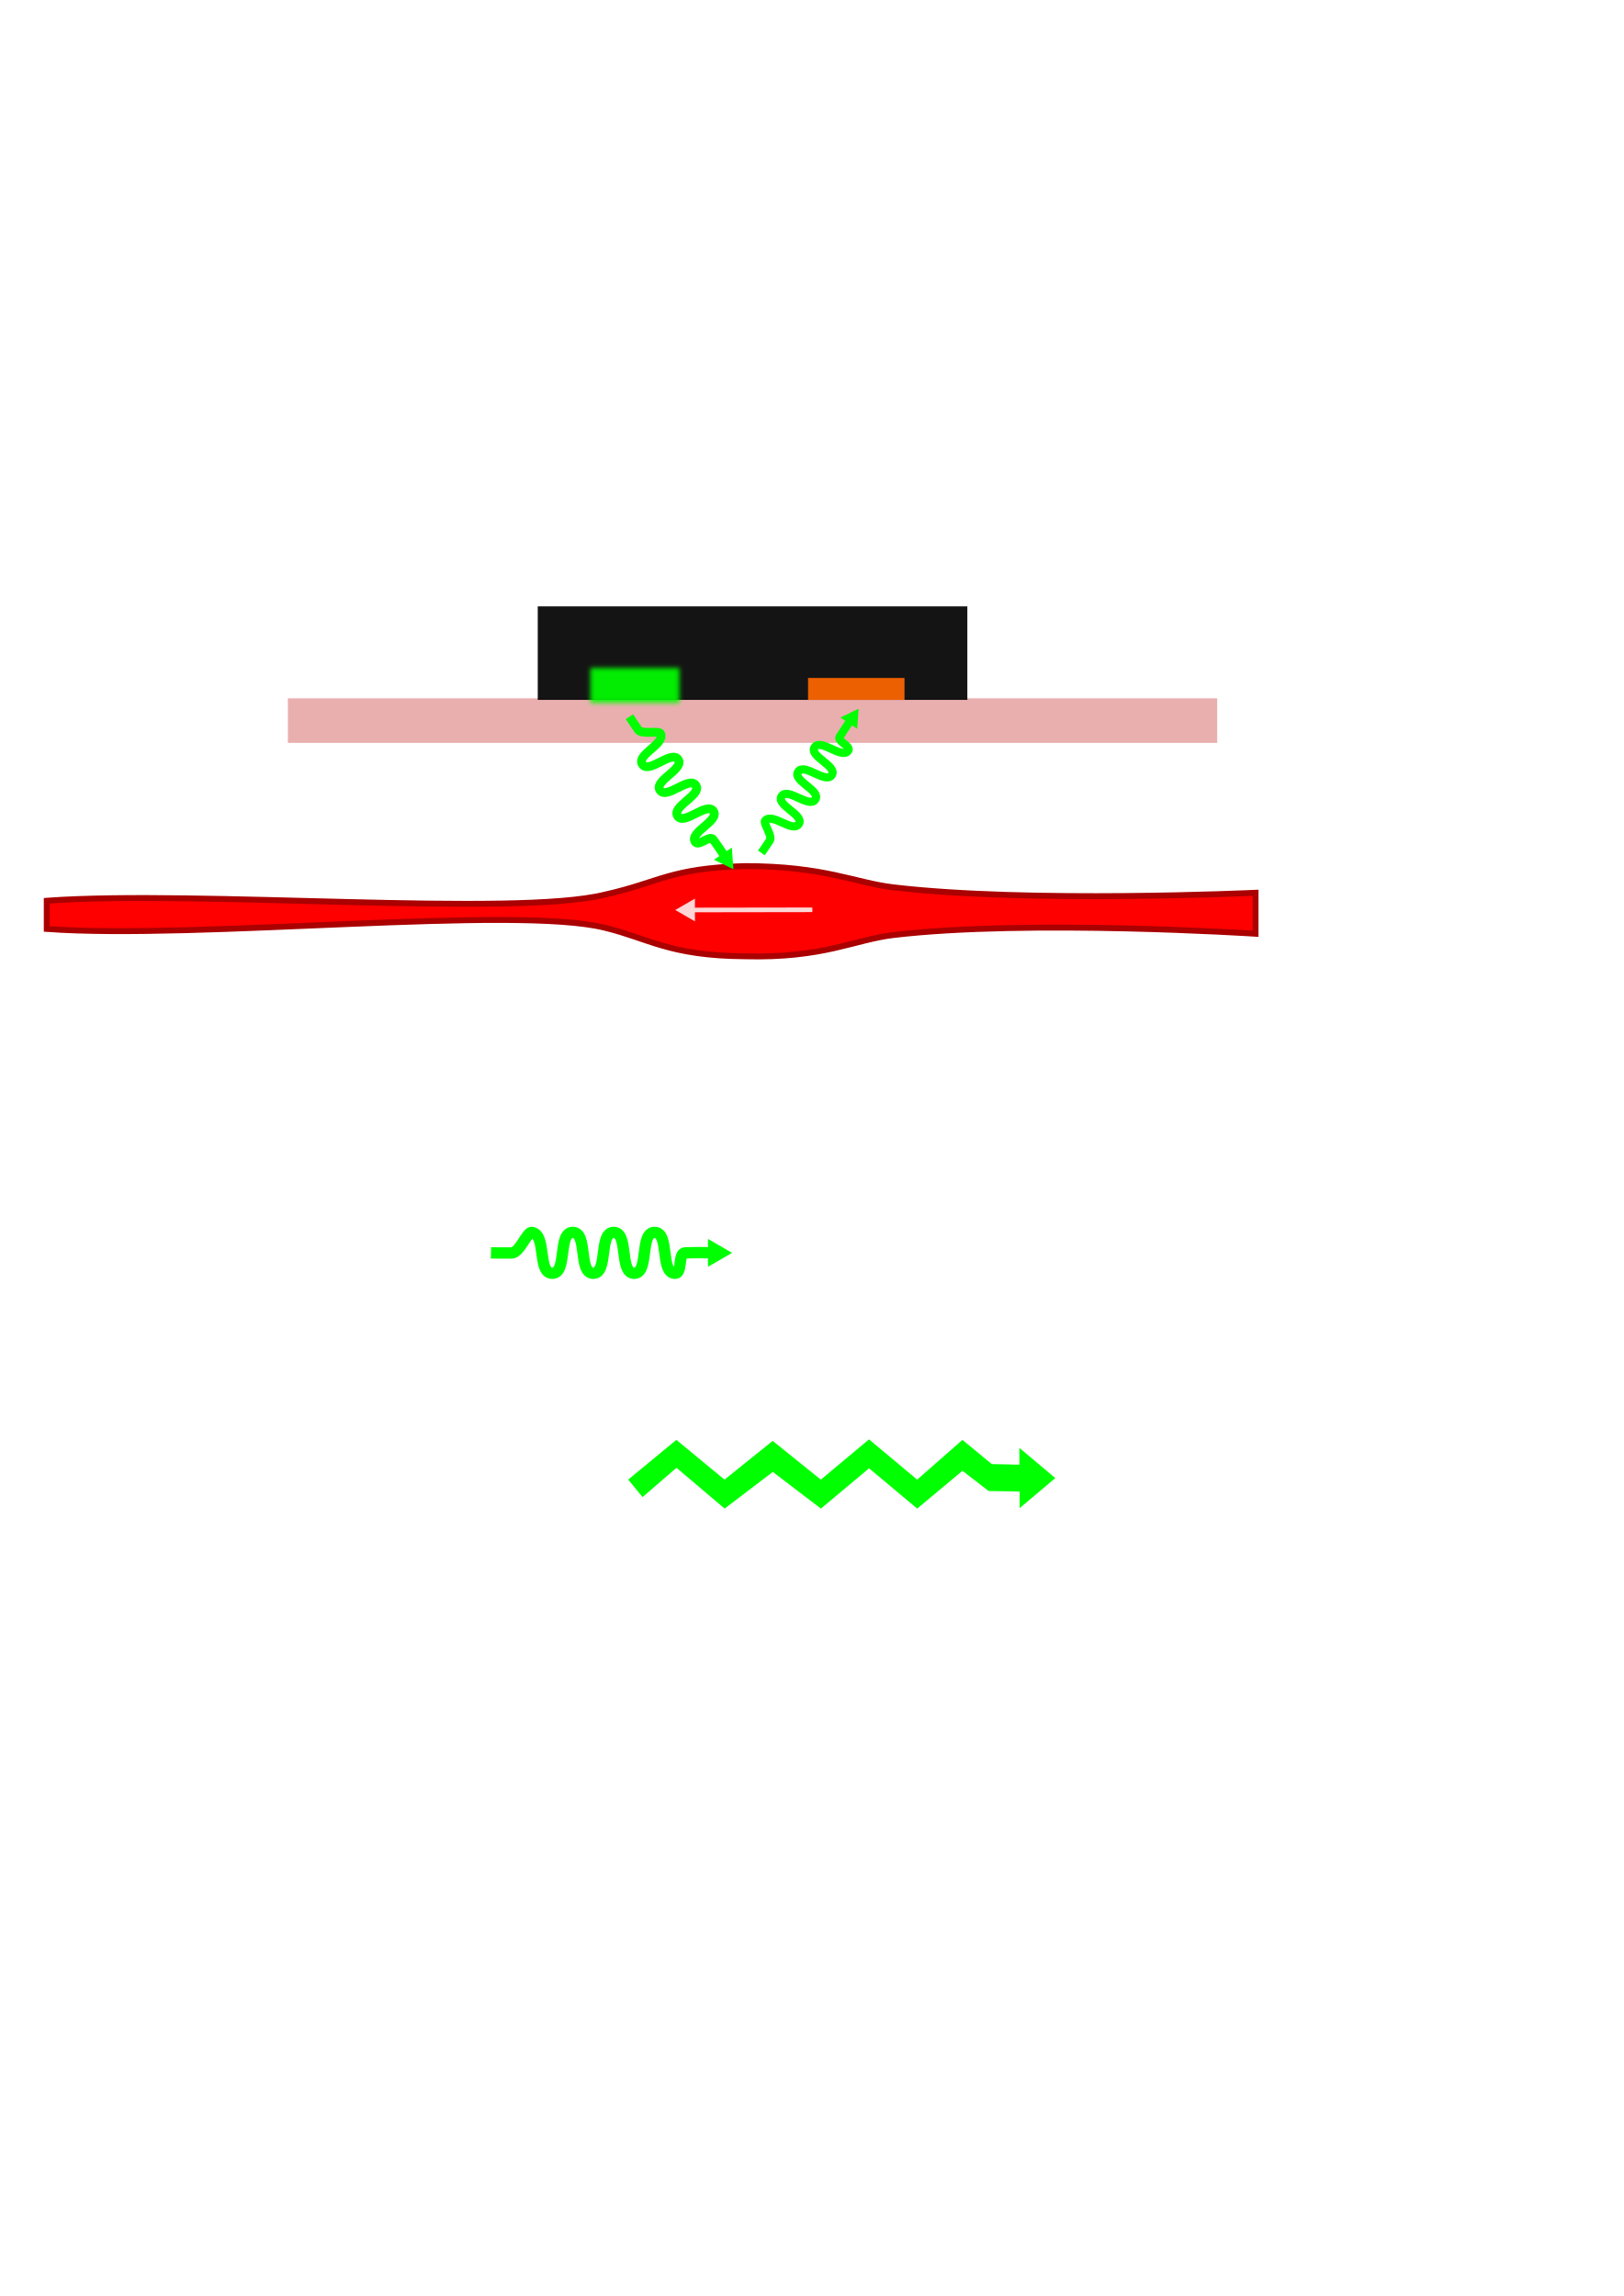
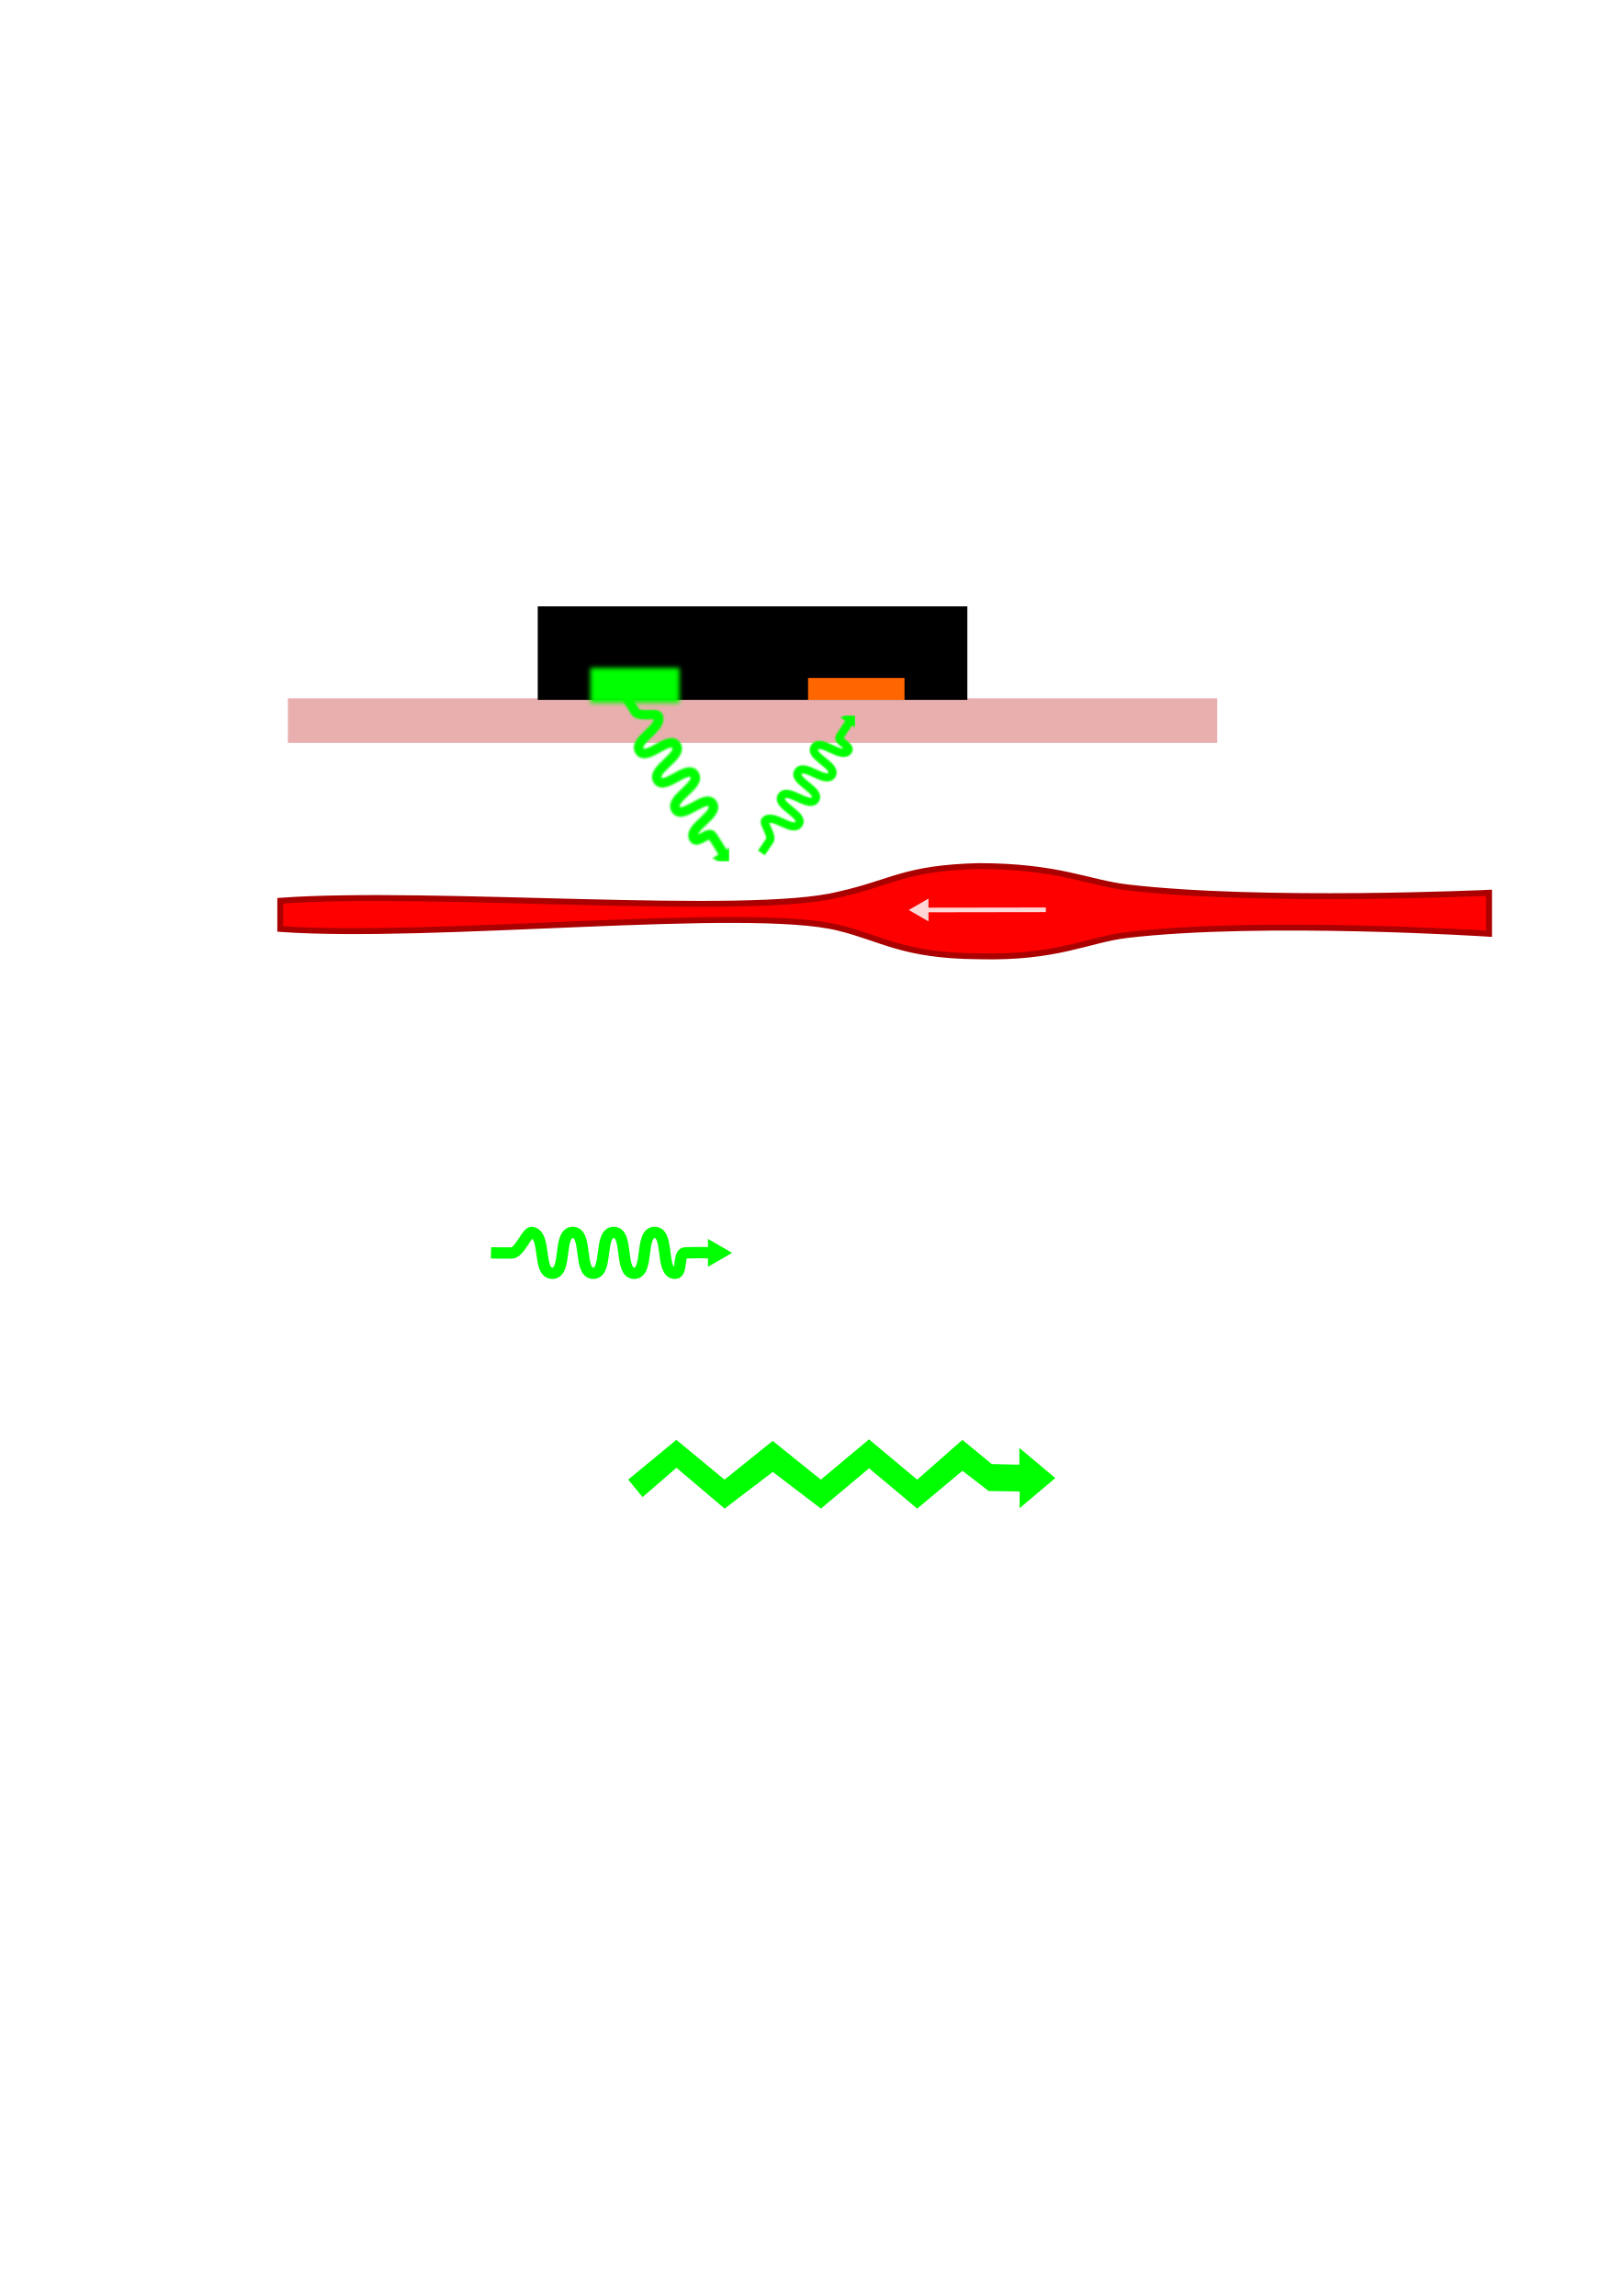
<svg xmlns="http://www.w3.org/2000/svg" width="210mm" height="297mm" viewBox="0 0 210 297" version="1.1" id="svg8">
  <defs id="defs2">
    <marker style="overflow:visible" id="marker5075" refX="0.0" refY="0.0" orient="auto">
      <path transform="scale(0.2)" style="fill-rule:evenodd;stroke:#00ff00;stroke-width:1pt;stroke-opacity:1;fill:#00ff00;fill-opacity:1" d="M 5.77,0.0 L -2.88,5.0 L -2.88,-5.0 L 5.77,0.0 z " id="path5073" />
    </marker>
    <marker orient="auto" refY="0.0" refX="0.0" id="TriangleOutS" style="overflow:visible">
      <path id="path1534" d="M 5.77,0.0 L -2.88,5.0 L -2.88,-5.0 L 5.77,0.0 z " style="fill-rule:evenodd;stroke:#00ff00;stroke-width:1pt;stroke-opacity:1;fill:#00ff00;fill-opacity:1" transform="scale(0.2)" />
    </marker>
    <marker orient="auto" refY="0.0" refX="0.0" id="Arrow2Send" style="overflow:visible;">
      <path id="path1419" style="fill-rule:evenodd;stroke-width:0.625;stroke-linejoin:round;stroke:#00ff00;stroke-opacity:1;fill:#00ff00;fill-opacity:1" d="M 8.719,4.034 L -2.207,0.016 L 8.719,-4.002 C 6.973,-1.63 6.983,1.616 8.719,4.034 z " transform="scale(0.3) rotate(180) translate(-2.3,0)" />
    </marker>
    <marker orient="auto" refY="0.0" refX="0.0" id="TriangleOutM" style="overflow:visible">
      <path id="path1531" d="M 5.77,0.0 L -2.88,5.0 L -2.88,-5.0 L 5.77,0.0 z " style="fill-rule:evenodd;stroke:#00ff00;stroke-width:1pt;stroke-opacity:1;fill:#00ff00;fill-opacity:1" transform="scale(0.4)" />
    </marker>
    <marker orient="auto" refY="0.0" refX="0.0" id="TriangleInM" style="overflow:visible">
      <path id="path1522" d="M 5.77,0.0 L -2.88,5.0 L -2.88,-5.0 L 5.77,0.0 z " style="fill-rule:evenodd;stroke:#ffd5d5;stroke-width:1pt;stroke-opacity:1;fill:#ffd5d5;fill-opacity:1" transform="scale(-0.4)" />
    </marker>
    <marker orient="auto" refY="0.0" refX="0.0" id="marker1649" style="overflow:visible">
      <path id="path1392" d="M 0.0,0.0 L 5.0,-5.0 L -12.5,0.0 L 5.0,5.0 L 0.0,0.0 z " style="fill-rule:evenodd;stroke:#ffd5d5;stroke-width:1pt;stroke-opacity:1;fill:#ffd5d5;fill-opacity:1" transform="scale(0.4) translate(10,0)" />
    </marker>
    <marker orient="auto" refY="0.0" refX="0.0" id="marker2669" style="overflow:visible">
      <path id="path2667" style="fill-rule:evenodd;stroke-width:0.625;stroke-linejoin:round;stroke:#ffd5d5;stroke-opacity:1;fill:#ffd5d5;fill-opacity:1" d="M 8.719,4.034 L -2.207,0.016 L 8.719,-4.002 C 6.973,-1.63 6.983,1.616 8.719,4.034 z " transform="scale(0.6) translate(0,0)" />
    </marker>
    <marker orient="auto" refY="0.0" refX="0.0" id="Arrow2Lstart" style="overflow:visible">
      <path id="path1156" style="fill-rule:evenodd;stroke-width:0.625;stroke-linejoin:round;stroke:#000000;stroke-opacity:1;fill:#00ff00;fill-opacity:1" d="M 8.719,4.034 L -2.207,0.016 L 8.719,-4.002 C 6.973,-1.63 6.983,1.616 8.719,4.034 z " transform="scale(1.1) translate(1,0)" />
    </marker>
    <marker orient="auto" refY="0.0" refX="0.0" id="marker2549" style="overflow:visible">
      <path id="path2547" d="M 0.0,0.0 L 5.0,-5.0 L -12.5,0.0 L 5.0,5.0 L 0.0,0.0 z " style="fill-rule:evenodd;stroke:#000000;stroke-width:1pt;stroke-opacity:1;fill:#00ff00;fill-opacity:1" transform="scale(0.4) translate(10,0)" />
    </marker>
    <marker style="overflow:visible" id="marker2485" refX="0.0" refY="0.0" orient="auto">
      <path transform="scale(0.6) translate(0,0)" d="M 8.719,4.034 L -2.207,0.016 L 8.719,-4.002 C 6.973,-1.63 6.983,1.616 8.719,4.034 z " style="fill-rule:evenodd;stroke-width:0.625;stroke-linejoin:round;stroke:#ffd5d5;stroke-opacity:1;fill:#ffd5d5;fill-opacity:1" id="path2483" />
    </marker>
    <marker orient="auto" refY="0.0" refX="0.0" id="Arrow1Sstart" style="overflow:visible">
      <path id="path1150" d="M 0.0,0.0 L 5.0,-5.0 L -12.5,0.0 L 5.0,5.0 L 0.0,0.0 z " style="fill-rule:evenodd;stroke:#ffd5d5;stroke-width:1pt;stroke-opacity:1;fill:#ffd5d5;fill-opacity:1" transform="scale(0.2) translate(6,0)" />
    </marker>
    <marker orient="auto" refY="0.0" refX="0.0" id="marker2072" style="overflow:visible">
      <path id="path2070" d="M 0.0,0.0 L 5.0,-5.0 L -12.5,0.0 L 5.0,5.0 L 0.0,0.0 z " style="fill-rule:evenodd;stroke:#000000;stroke-width:1pt;stroke-opacity:1;fill:#00ff00;fill-opacity:1" transform="scale(0.4) translate(10,0)" />
    </marker>
    <marker orient="auto" refY="0.0" refX="0.0" id="Arrow1Mstart" style="overflow:visible">
      <path id="path1144" d="M 0.0,0.0 L 5.0,-5.0 L -12.5,0.0 L 5.0,5.0 L 0.0,0.0 z " style="fill-rule:evenodd;stroke:#000000;stroke-width:1pt;stroke-opacity:1;fill:#000000;fill-opacity:1" transform="scale(0.4) translate(10,0)" />
    </marker>
    <marker orient="auto" refY="0.0" refX="0.0" id="Arrow1Lstart" style="overflow:visible">
      <path id="path1138" d="M 0.0,0.0 L 5.0,-5.0 L -12.5,0.0 L 5.0,5.0 L 0.0,0.0 z " style="fill-rule:evenodd;stroke:#ffd5d5;stroke-width:1pt;stroke-opacity:1;fill:#ffd5d5;fill-opacity:1" transform="scale(0.8) translate(12.5,0)" />
    </marker>
-     <filter style="color-interpolation-filters:sRGB" id="filter1258" x="-0.072" width="1.144" y="-0.183" height="1.365">
-       <feGaussianBlur stdDeviation="0.345" id="feGaussianBlur1260" />
-     </filter>
    <meshgradient id="meshgradient3435" gradientUnits="userSpaceOnUse" x="37.231" y="96.094">
      <meshrow id="meshrow3437">
        <meshpatch id="meshpatch3439">
          <stop path="c 40.066,0  80.131,0  120.196,0" style="stop-color:#ffffff;stop-opacity:1" id="stop3441" />
          <stop path="c 0,13.859  0,27.718  0,41.577" style="stop-color:#ffe6d5;stop-opacity:1" id="stop3443" />
          <stop path="c -40.066,0  -80.131,0  -120.196,0" style="stop-color:#ffffff;stop-opacity:1" id="stop3445" />
          <stop path="c 0,-13.859  0,-27.718  0,-41.577" style="stop-color:#ffe6d5;stop-opacity:1" id="stop3447" />
        </meshpatch>
      </meshrow>
    </meshgradient>
    <marker orient="auto" refY="0" refX="0" id="TriangleOutS-3" style="overflow:visible">
      <path id="path1534-6" d="M 5.77,0 -2.88,5 V -5 Z" style="fill:#00ff00;fill-opacity:1;fill-rule:evenodd;stroke:#00ff00;stroke-width:1pt;stroke-opacity:1" transform="scale(0.2)" />
    </marker>
+     <filter style="color-interpolation-filters:sRGB" id="filter9064" x="-0.067" width="1.134" y="-0.17" height="1.34">
+       <feGaussianBlur stdDeviation="0.321" id="feGaussianBlur9066" />
+     </filter>
+     <filter style="color-interpolation-filters:sRGB" id="filter9290" x="-0.031" width="1.063" y="-0.019" height="1.039">
+       <feGaussianBlur stdDeviation="0.168" id="feGaussianBlur9292" />
+     </filter>
+     <filter style="color-interpolation-filters:sRGB" id="filter9316" x="-0.03" width="1.06" y="-0.02" height="1.04">
+       <feGaussianBlur stdDeviation="0.146" id="feGaussianBlur9318" />
+     </filter>
  </defs>
  <g id="layer1">
-     <rect style="opacity:1;fill:url(#meshgradient3435);fill-opacity:1;stroke:none;stroke-width:0.1;stroke-miterlimit:4;stroke-dasharray:none;stroke-opacity:1" id="rect815" width="120.196" height="41.577" x="37.231" y="96.094" />
-     <rect style="opacity:1;fill:#e9afaf;fill-opacity:1;stroke:none;stroke-width:0.1;stroke-miterlimit:4;stroke-dasharray:none;stroke-opacity:1" id="rect817" width="120.196" height="5.764" x="37.231" y="90.33" />
-     <rect style="opacity:0.92;fill:#000000;fill-opacity:1;stroke:none;stroke-width:2.697;stroke-miterlimit:4;stroke-dasharray:none;stroke-opacity:1" id="rect819" width="55.562" height="12.095" x="69.548" y="78.437" />
-     <rect style="opacity:0.92;fill:#00ff00;fill-opacity:1;stroke:none;stroke-width:2.697;stroke-miterlimit:4;stroke-dasharray:none;stroke-opacity:1;filter:url(#filter1258)" id="rect821" width="11.528" height="4.536" x="76.351" y="86.398" />
-     <rect y="87.697" x="104.51" height="2.835" width="12.473" id="rect823" style="opacity:0.92;fill:#ff6600;fill-opacity:1;stroke:none;stroke-width:2.218;stroke-miterlimit:4;stroke-dasharray:none;stroke-opacity:1" />
+     <rect style="opacity:1;fill:url(#meshgradient3435);fill-opacity:1;stroke:none;stroke-width:0.1;stroke-miterlimit:4;stroke-dasharray:none;stroke-opacity:1;" id="rect815" width="120.196" height="41.577" x="37.231" y="96.094" />
+     <rect style="opacity:1;fill:#e9afaf;fill-opacity:1;stroke:none;stroke-width:0.1;stroke-miterlimit:4;stroke-dasharray:none;stroke-opacity:1;" id="rect817" width="120.196" height="5.764" x="37.231" y="90.33" />
+     <rect style="opacity:1;fill:#000000;fill-opacity:1;stroke:none;stroke-width:2.697;stroke-miterlimit:4;stroke-dasharray:none;stroke-opacity:1;" id="rect819" width="55.562" height="12.095" x="69.548" y="78.437" />
+     <rect style="opacity:1;fill:#00ff00;fill-opacity:1;stroke:none;stroke-width:2.697;stroke-miterlimit:4;stroke-dasharray:none;stroke-opacity:1;filter:url(#filter9064)" id="rect821" width="11.528" height="4.536" x="76.351" y="86.398" />
+     <rect y="87.697" x="104.51" height="2.835" width="12.473" id="rect823" style="opacity:1;fill:#ff6600;fill-opacity:1;stroke:none;stroke-width:2.218;stroke-miterlimit:4;stroke-dasharray:none;stroke-opacity:1;" />
    <g id="g1119" />
-     <path id="path1127" d="m 162.383,120.783 c 0,0 -29.371,-1.897 -46.844,0.169 -5.058,0.598 -9.054,3.023 -19.211,2.747 -9.753,-0.07 -12.427,-2.309 -18.072,-3.686 -11.717,-2.929 -52.649,1.567 -72.209,0.15 v -3.647 c 19.56,-1.417 60.492,2.134 72.209,-0.795 7.015,-1.566 8.413,-3.427 18.072,-3.686 10.393,0.008 14.152,2.149 19.211,2.747 17.473,2.065 46.844,0.703 46.844,0.703 z" style="fill:#ff0000;fill-opacity:1;stroke:#aa0000;stroke-width:0.765;stroke-linecap:butt;stroke-linejoin:miter;stroke-opacity:1;stroke-miterlimit:4;stroke-dasharray:none" />
-     <path style="opacity:1;fill:#ffd5d5;fill-opacity:1;fill-rule:evenodd;stroke:#ffd5d5;stroke-width:0.598;stroke-linecap:butt;stroke-linejoin:miter;stroke-miterlimit:4;stroke-dasharray:none;stroke-opacity:1;marker-start:url(#TriangleInM)" d="m 89.032,117.712 16.033,-0.024" id="path1134" />
+     <g id="g7992" transform="translate(30.20146)" style="opacity:1">
+       <path style="fill:#ff0000;fill-opacity:1;stroke:#aa0000;stroke-width:0.765;stroke-linecap:butt;stroke-linejoin:miter;stroke-miterlimit:4;stroke-dasharray:none;stroke-opacity:1" d="m 162.383,120.783 c 0,0 -29.371,-1.897 -46.844,0.169 -5.058,0.598 -9.054,3.023 -19.211,2.747 -9.753,-0.07 -12.427,-2.309 -18.072,-3.686 -11.717,-2.929 -52.649,1.567 -72.209,0.15 v -3.647 c 19.56,-1.417 60.492,2.134 72.209,-0.795 7.015,-1.566 8.413,-3.427 18.072,-3.686 10.393,0.008 14.152,2.149 19.211,2.747 17.473,2.065 46.844,0.703 46.844,0.703 z" id="path1127" />
+       <path id="path1134" d="m 89.032,117.712 16.033,-0.024" style="opacity:1;fill:#ffd5d5;fill-opacity:1;fill-rule:evenodd;stroke:#ffd5d5;stroke-width:0.598;stroke-linecap:butt;stroke-linejoin:miter;stroke-miterlimit:4;stroke-dasharray:none;stroke-opacity:1;marker-start:url(#TriangleInM)" />
+     </g>
    <path style="fill:none;fill-rule:evenodd;stroke:#000000;stroke-width:0.265px;stroke-linecap:butt;stroke-linejoin:miter;stroke-opacity:1" d="m 75.784,166.409 v 0" id="path1136" />
    <g id="g2743" transform="matrix(0.724148,0,0,1,22.41728,0)">
      <path style="color:#000000;font-style:normal;font-variant:normal;font-weight:normal;font-stretch:normal;font-size:medium;line-height:normal;font-family:sans-serif;font-variant-ligatures:normal;font-variant-position:normal;font-variant-caps:normal;font-variant-numeric:normal;font-variant-alternates:normal;font-feature-settings:normal;text-indent:0;text-align:start;text-decoration:none;text-decoration-line:none;text-decoration-style:solid;text-decoration-color:#000000;letter-spacing:normal;word-spacing:normal;text-transform:none;writing-mode:lr-tb;direction:ltr;text-orientation:mixed;dominant-baseline:auto;baseline-shift:baseline;text-anchor:start;white-space:normal;shape-padding:0;clip-rule:nonzero;display:inline;overflow:visible;visibility:visible;opacity:1;isolation:auto;mix-blend-mode:normal;color-interpolation:sRGB;color-interpolation-filters:linearRGB;solid-color:#000000;solid-opacity:1;vector-effect:none;fill:#00ff00;fill-opacity:1;fill-rule:nonzero;stroke:none;stroke-width:2.665;stroke-linecap:butt;stroke-linejoin:miter;stroke-miterlimit:4;stroke-dasharray:none;stroke-dashoffset:0;stroke-opacity:1;color-rendering:auto;image-rendering:auto;shape-rendering:auto;text-rendering:auto;enable-background:accumulate" d="m 81.242,191.396 2.568,2.26 6.054,-3.79 8.599,5.279 8.599,-4.744 8.599,4.744 8.599,-5.212 8.599,5.212 8.077,-4.889 4.677,2.613 5.543,0.063 -0.011,2.157 6.378,-3.89 -6.424,-3.907 0.011,2.174 -4.934,-0.08 -5.243,-3.129 -8.08,5.144 -8.602,-5.212 -8.602,5.211 -8.602,-5.012 -8.602,5.011 -8.602,-5.146 z" id="path2461" />
    </g>
    <path style="fill:none;stroke:#00ff00;stroke-width:1.465;stroke-linecap:butt;stroke-linejoin:miter;stroke-miterlimit:4;stroke-dasharray:none;stroke-opacity:1;marker-end:url(#TriangleOutS)" d="m 63.5,162.062 c 0,0 1.475,0.043 2.68,0.02 1.024,-0.02 1.996,-2.765 2.611,-2.665 1.947,0.316 0.674,5.292 2.646,5.292 1.972,0 0.674,-5.292 2.646,-5.292 1.972,0 0.674,5.292 2.646,5.292 1.972,0 0.674,-5.292 2.646,-5.292 1.972,0 0.674,5.292 2.646,5.292 1.972,0 0.674,-5.292 2.646,-5.292 1.972,0 0.674,5.292 2.646,5.292 0.986,0 0.337,-2.646 1.323,-2.646 0.529,-3e-5 1.588,-0.051 2.406,-0.025 0.769,0.025 1.562,0.025 1.562,0.025" id="path3455" />
-     <path id="path5071" d="m 81.411,92.71 c 0,0 0.607,0.95 1.141,1.702 0.454,0.638 2.679,0.052 2.879,0.485 0.63,1.368 -3.192,2.739 -2.343,3.985 0.849,1.246 3.772,-1.888 4.622,-0.642 0.849,1.246 -3.192,2.739 -2.343,3.985 0.849,1.246 3.772,-1.888 4.622,-0.642 0.849,1.246 -3.192,2.739 -2.343,3.985 0.849,1.246 3.772,-1.888 4.622,-0.642 0.849,1.246 -3.192,2.739 -2.343,3.985 0.425,0.623 1.886,-0.944 2.311,-0.321 0.228,0.334 0.717,0.981 1.053,1.51 0.315,0.496 0.657,0.998 0.657,0.998" style="fill:none;stroke:#00ff00;stroke-width:1.139;stroke-linecap:butt;stroke-linejoin:miter;stroke-miterlimit:4;stroke-dasharray:none;stroke-opacity:1;marker-end:url(#marker5075)" />
-     <path style="fill:none;stroke:#00ff00;stroke-width:1.061;stroke-linecap:butt;stroke-linejoin:miter;stroke-miterlimit:4;stroke-dasharray:none;stroke-opacity:1;marker-end:url(#TriangleOutS-3)" d="m 98.467,110.324 c 0,0 0.621,-0.865 1.093,-1.595 0.401,-0.62 -0.907,-2.252 -0.597,-2.582 0.98,-1.043 3.548,1.624 4.343,0.445 0.795,-1.179 -3.005,-2.429 -2.209,-3.609 0.795,-1.179 3.548,1.624 4.343,0.445 0.795,-1.179 -3.005,-2.429 -2.209,-3.609 0.795,-1.179 3.548,1.624 4.343,0.445 0.795,-1.179 -3.005,-2.429 -2.209,-3.609 0.795,-1.179 3.548,1.624 4.343,0.445 0.398,-0.59 -1.502,-1.215 -1.105,-1.804 0.213,-0.316 0.609,-0.969 0.955,-1.448 0.325,-0.45 0.645,-0.925 0.645,-0.925" id="path3455-7" />
+     <path id="path5071" d="m 80.99,90.159 c 0,0 0.624,1.075 1.174,1.926 0.467,0.722 2.756,0.059 2.961,0.548 0.648,1.548 -3.283,3.099 -2.409,4.509 0.874,1.41 3.88,-2.136 4.753,-0.726 0.874,1.41 -3.283,3.099 -2.409,4.509 0.874,1.41 3.88,-2.136 4.753,-0.726 0.874,1.41 -3.283,3.099 -2.409,4.509 0.874,1.41 3.88,-2.136 4.753,-0.726 0.874,1.41 -3.283,3.099 -2.409,4.509 0.437,0.705 1.94,-1.068 2.377,-0.363 0.234,0.378 0.738,1.11 1.083,1.708 0.324,0.562 0.675,1.129 0.675,1.129" style="opacity:1;fill:none;stroke:#00ff00;stroke-width:1.228;stroke-linecap:butt;stroke-linejoin:miter;stroke-miterlimit:4;stroke-dasharray:none;stroke-opacity:1;marker-end:url(#marker5075);filter:url(#filter9290)" />
+     <path style="fill:none;stroke:#00ff00;stroke-width:1.061;stroke-linecap:butt;stroke-linejoin:miter;stroke-miterlimit:4;stroke-dasharray:none;stroke-opacity:1;marker-end:url(#TriangleOutS-3);opacity:1;filter:url(#filter9316)" d="m 98.467,110.324 c 0,0 0.621,-0.865 1.093,-1.595 0.401,-0.62 -0.907,-2.252 -0.597,-2.582 0.98,-1.043 3.548,1.624 4.343,0.445 0.795,-1.179 -3.005,-2.429 -2.209,-3.609 0.795,-1.179 3.548,1.624 4.343,0.445 0.795,-1.179 -3.005,-2.429 -2.209,-3.609 0.795,-1.179 3.548,1.624 4.343,0.445 0.795,-1.179 -3.005,-2.429 -2.209,-3.609 0.795,-1.179 3.548,1.624 4.343,0.445 0.398,-0.59 -1.502,-1.215 -1.105,-1.804 0.213,-0.316 0.609,-0.969 0.955,-1.448 0.325,-0.45 0.645,-0.925 0.645,-0.925" id="path3455-7" />
  </g>
</svg>
